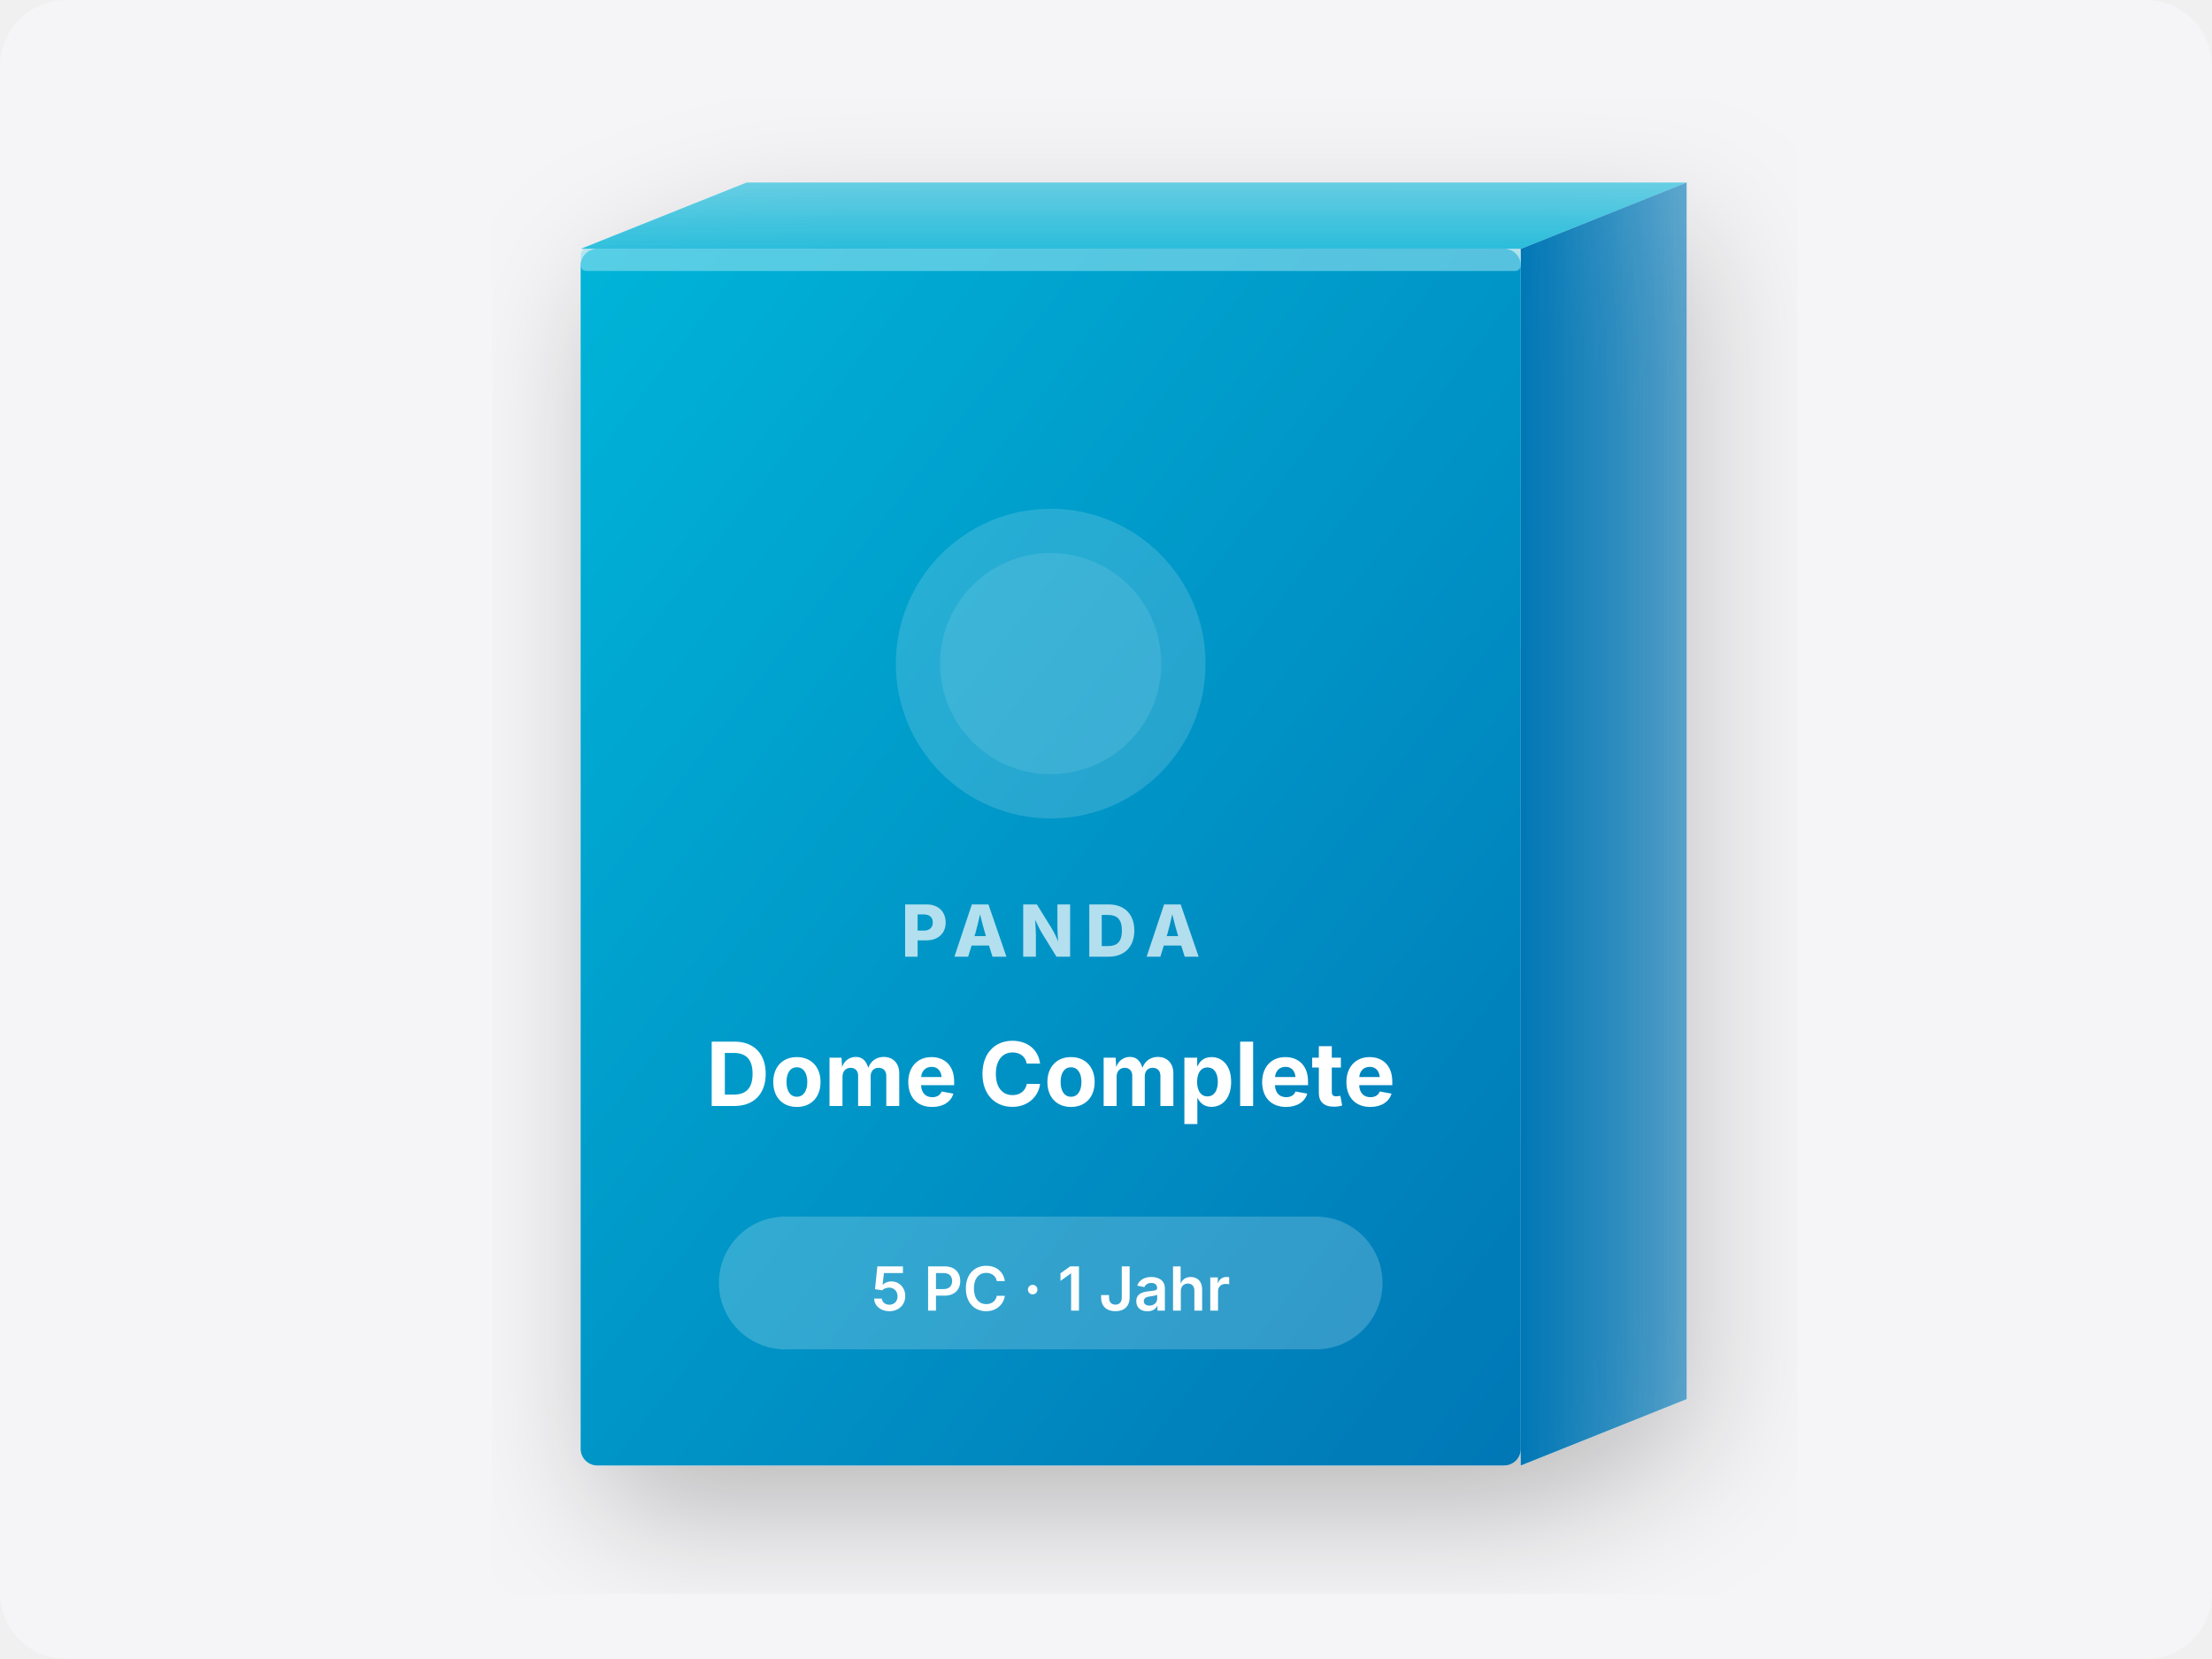
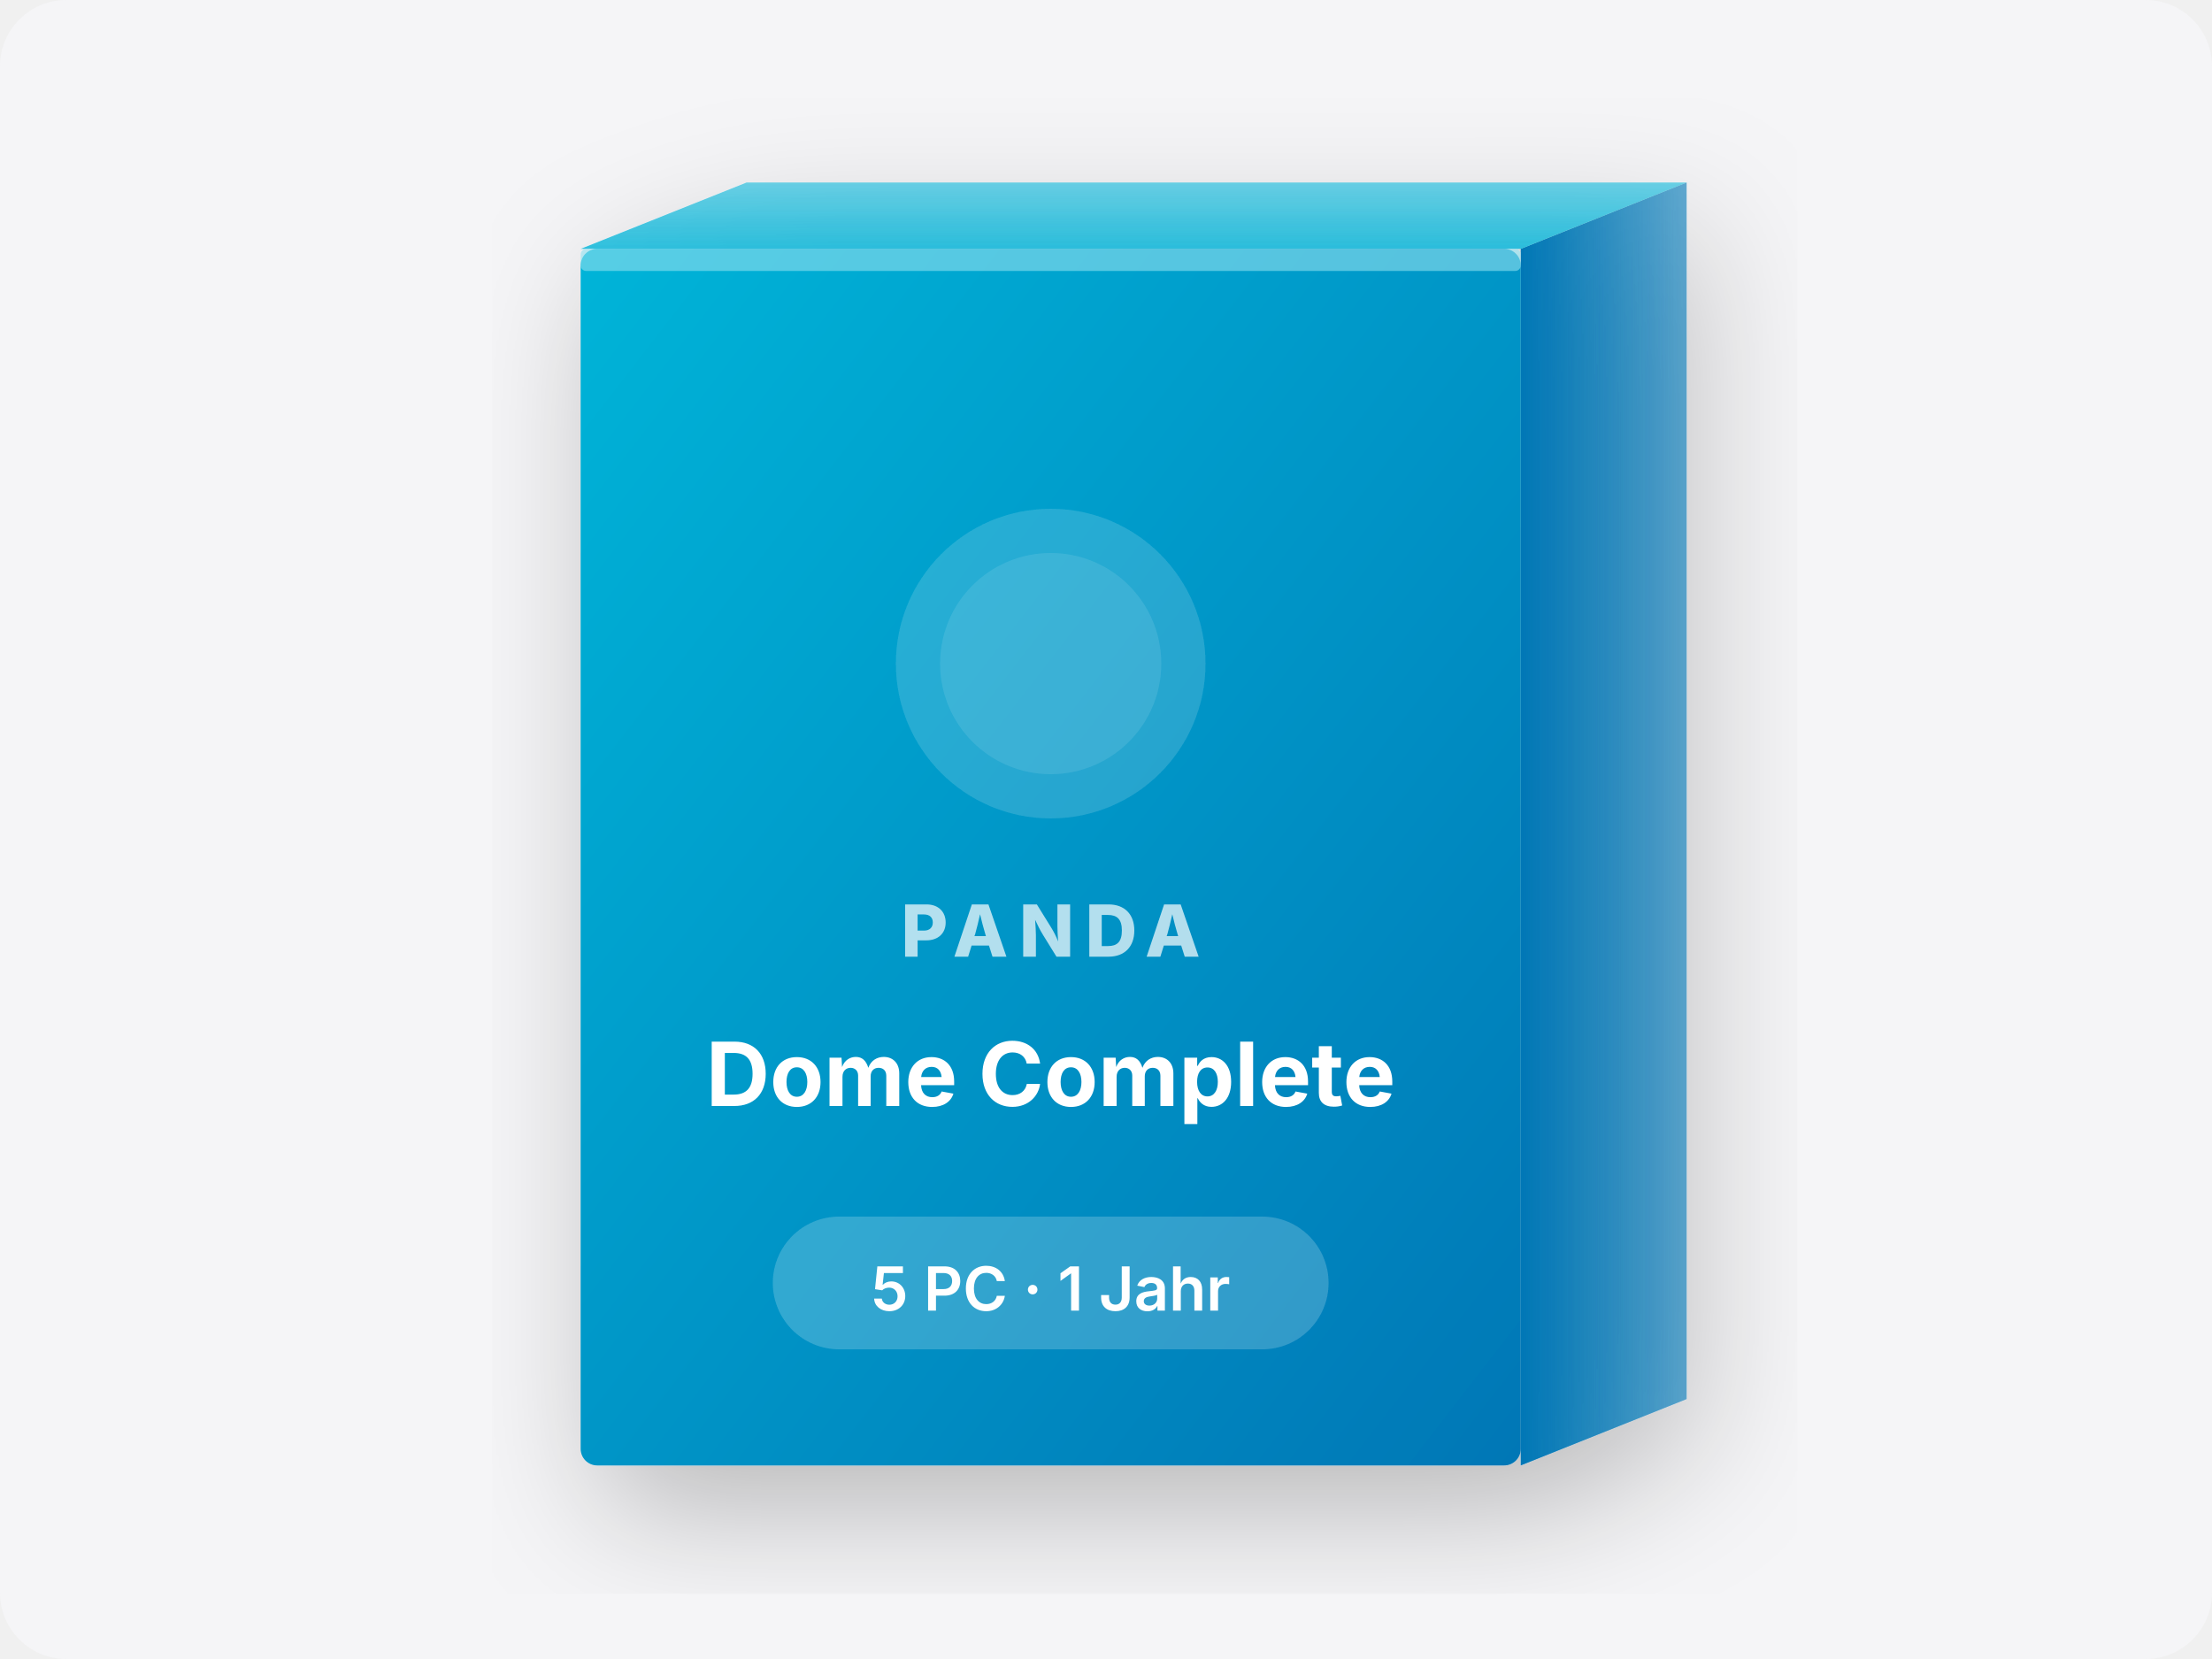
<svg xmlns="http://www.w3.org/2000/svg" viewBox="0 0 400 300" width="400" height="300">
  <defs>
    <linearGradient id="front-PANDA-COMP-5PC-1Y" x1="0%" y1="0%" x2="100%" y2="100%">
      <stop offset="0%" style="stop-color:#00B4D8" />
      <stop offset="100%" style="stop-color:#0077B6" />
    </linearGradient>
    <linearGradient id="side-PANDA-COMP-5PC-1Y" x1="0%" y1="0%" x2="100%" y2="0%">
      <stop offset="0%" style="stop-color:#0077B6" />
      <stop offset="100%" style="stop-color:#0077B6;stop-opacity:0.6" />
    </linearGradient>
    <linearGradient id="top-PANDA-COMP-5PC-1Y" x1="0%" y1="100%" x2="0%" y2="0%">
      <stop offset="0%" style="stop-color:#00B4D8" />
      <stop offset="100%" style="stop-color:#00B4D8;stop-opacity:0.7" />
    </linearGradient>
    <filter id="shadow-PANDA-COMP-5PC-1Y">
      <feDropShadow dx="4" dy="8" stdDeviation="12" flood-opacity="0.25" />
    </filter>
  </defs>
  <rect width="400" height="300" fill="#f5f5f7" rx="12" />
  <g filter="url(#shadow-PANDA-COMP-5PC-1Y)" transform="translate(95, 25)">
    <polygon points="180,20 210,8 210,228 180,240" fill="url(#side-PANDA-COMP-5PC-1Y)" />
    <polygon points="10,20 180,20 210,8 40,8" fill="url(#top-PANDA-COMP-5PC-1Y)" opacity="0.8" />
    <rect x="10" y="20" width="170" height="220" rx="3" fill="url(#front-PANDA-COMP-5PC-1Y)" />
    <rect x="10" y="20" width="170" height="4" fill="#90E0EF" opacity="0.6" rx="1" />
    <circle cx="95" cy="95" r="28" fill="white" opacity="0.15" />
    <circle cx="95" cy="95" r="20" fill="white" opacity="0.1" />
    <text x="95" y="148" text-anchor="middle" font-family="system-ui,-apple-system,sans-serif" font-size="13" font-weight="800" letter-spacing="2" fill="#fff" opacity="0.7">PANDA</text>
    <text x="95" y="175" text-anchor="middle" font-family="system-ui,-apple-system,sans-serif" font-size="16" font-weight="700" fill="#fff">Dome Complete</text>
-     <rect x="35" y="195" width="120" height="24" rx="12" fill="white" opacity="0.2" />
+     <rect x="44.75" y="195" width="100.5" height="24" rx="12" fill="white" opacity="0.2" />
    <text x="95" y="212" text-anchor="middle" font-family="system-ui,-apple-system,sans-serif" font-size="11" font-weight="600" fill="#fff">5 PC · 1 Jahr</text>
  </g>
</svg>
